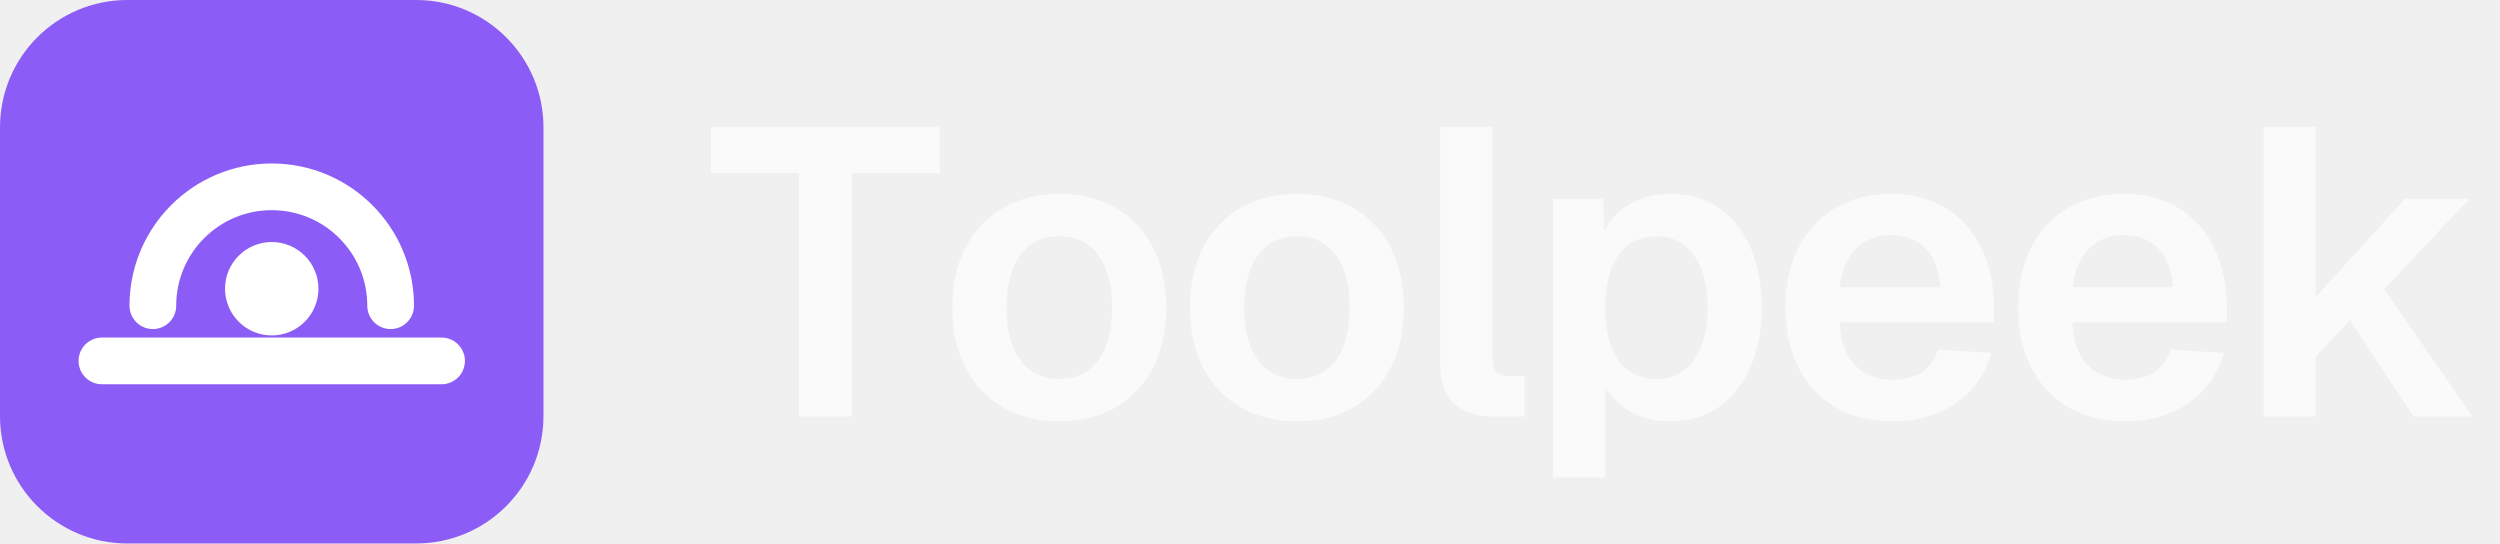
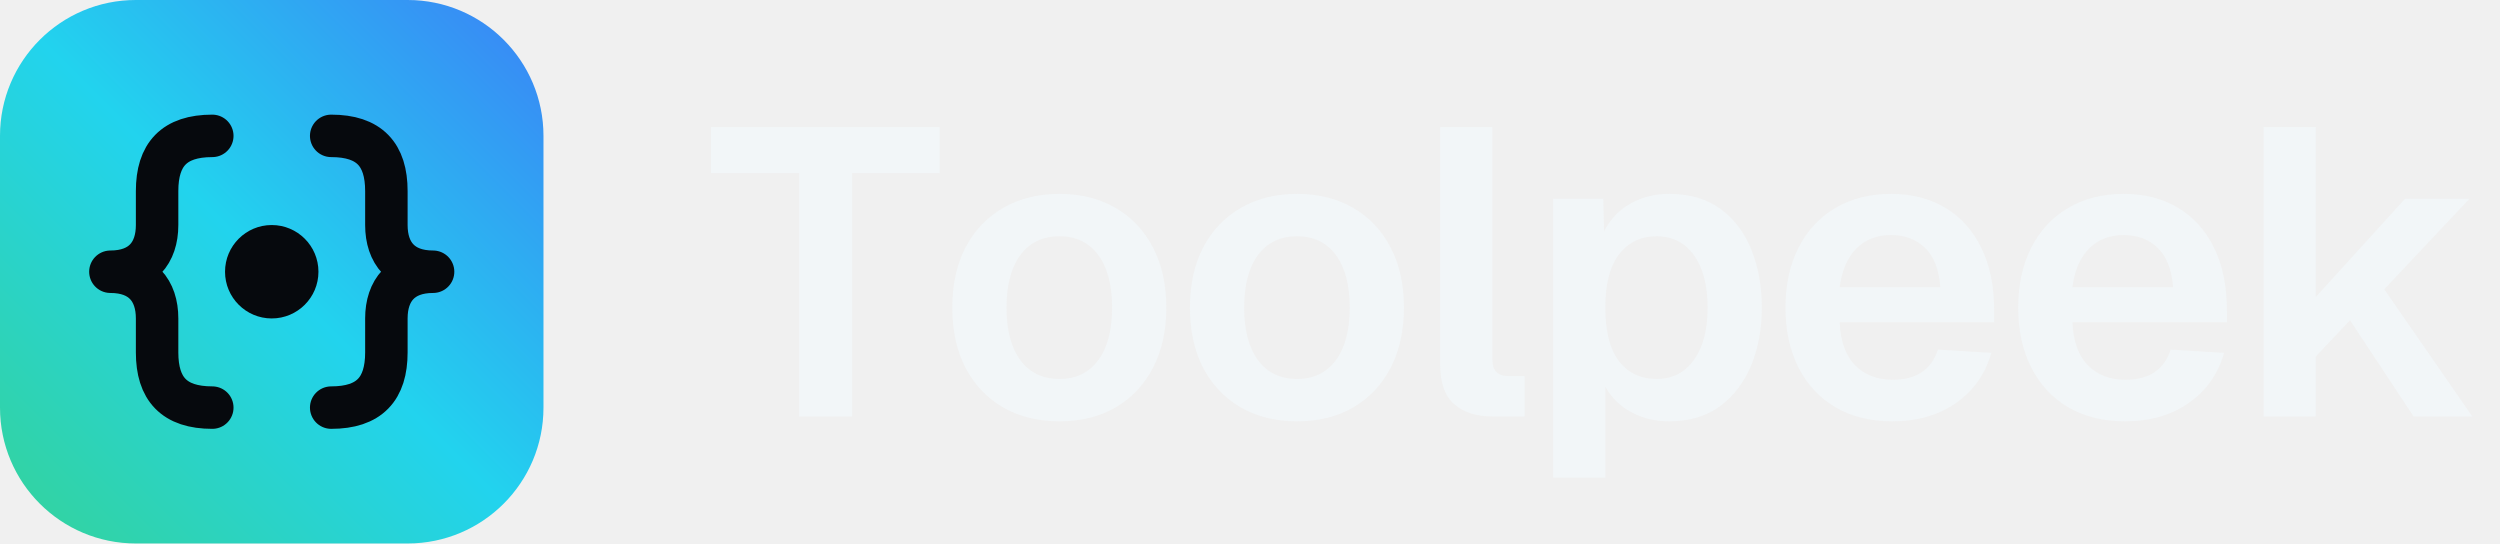
<svg xmlns="http://www.w3.org/2000/svg" viewBox="0 0 184 40" role="img" aria-label="Toolpeek">
  <g transform="scale(.625)">
-     <rect width="64" height="64" rx="15" fill="#8B5CF6" />
-     <path d="M18 36a14 14 0 0 1 28 0" fill="none" stroke="#fff" stroke-width="5.5" stroke-linecap="round" />
-     <circle cx="32" cy="34" r="5.5" fill="#fff" />
-     <path d="M12 42.5h40" stroke="#fff" stroke-width="5.5" stroke-linecap="round" />
+     <defs>
+       <linearGradient id="tp-aurora-d" x1="0" y1="64" x2="64" y2="0" gradientUnits="userSpaceOnUse">
+         <stop offset="0" stop-color="#34D399" />
+         <stop offset=".5" stop-color="#22D3EE" />
+         <stop offset="1" stop-color="#3B82F6" />
+       </linearGradient>
+     </defs>
+     <rect width="64" height="64" rx="16" fill="url(#tp-aurora-d)" />
+     <path d="M25 16c-4.5 0-6.5 2.2-6.5 6.5v4c0 3.3-1.8 5.5-5.5 5.5 3.7 0 5.5 2.2 5.5 5.5v4c0 4.3 2 6.5 6.5 6.5M39 16c4.5 0 6.5 2.2 6.5 6.5v4c0 3.3 1.8 5.5 5.5 5.5-3.7 0-5.5 2.2-5.5 5.5v4c0 4.3-2 6.5-6.5 6.5" fill="none" stroke="#06090D" stroke-width="5" stroke-linecap="round" stroke-linejoin="round" />
+     <circle cx="32" cy="32" r="5.5" fill="#06090D" />
  </g>
-   <path transform="translate(52 30.65)" fill="#FAFAFA" d="M10.71 0L6.81 0L6.81-17.91L0.33-17.91L0.33-21.30L17.16-21.30L17.16-17.91L10.71-17.91L10.71 0ZM25.98 0.36L25.98 0.36Q23.61 0.36 21.82-0.67Q20.04-1.71 19.06-3.58Q18.09-5.46 18.09-8.01L18.09-8.01Q18.09-10.56 19.06-12.43Q20.04-14.31 21.82-15.34Q23.61-16.38 25.98-16.38L25.98-16.38Q28.35-16.38 30.12-15.34Q31.89-14.31 32.86-12.43Q33.84-10.56 33.84-8.01L33.84-8.01Q33.84-5.46 32.86-3.58Q31.89-1.71 30.12-0.67Q28.35 0.36 25.98 0.36ZM25.98-2.76L25.98-2.76Q27.81-2.76 28.83-4.14Q29.85-5.52 29.85-8.01L29.85-8.01Q29.85-10.50 28.83-11.88Q27.81-13.26 25.98-13.26L25.98-13.26Q24.12-13.26 23.10-11.88Q22.08-10.50 22.08-8.01L22.08-8.01Q22.08-5.52 23.10-4.14Q24.12-2.76 25.98-2.76ZM43.47 0.36L43.47 0.36Q41.10 0.36 39.31-0.67Q37.53-1.71 36.55-3.58Q35.58-5.46 35.58-8.01L35.58-8.01Q35.58-10.56 36.55-12.43Q37.53-14.31 39.31-15.34Q41.10-16.38 43.47-16.38L43.47-16.38Q45.84-16.38 47.61-15.34Q49.38-14.31 50.35-12.43Q51.33-10.56 51.33-8.01L51.33-8.01Q51.33-5.46 50.35-3.58Q49.38-1.71 47.61-0.67Q45.84 0.36 43.47 0.36ZM43.47-2.76L43.47-2.76Q45.30-2.76 46.32-4.14Q47.34-5.52 47.34-8.01L47.34-8.01Q47.34-10.50 46.32-11.88Q45.30-13.26 43.47-13.26L43.47-13.26Q41.61-13.26 40.59-11.88Q39.57-10.50 39.57-8.01L39.57-8.01Q39.57-5.52 40.59-4.14Q41.61-2.76 43.47-2.76ZM60.21 0L57.84 0Q56.07 0 55.03-0.90Q54.00-1.80 54.00-3.78L54.00-3.78L54.00-21.30L57.84-21.30L57.84-4.17Q57.84-2.97 59.04-2.97L59.04-2.97L60.21-2.97L60.21 0ZM66.15 4.50L62.31 4.50L62.31-16.02L66-16.02L66.06-13.62Q66.75-14.97 68.01-15.67Q69.27-16.38 70.86-16.38L70.86-16.38Q73.14-16.38 74.66-15.25Q76.17-14.13 76.92-12.22Q77.67-10.32 77.67-8.01L77.67-8.01Q77.67-5.70 76.91-3.81Q76.14-1.92 74.63-0.78Q73.11 0.36 70.83 0.36L70.83 0.36Q69.30 0.36 68.05-0.32Q66.81-0.99 66.15-2.19L66.15-2.19L66.15 4.50ZM69.93-2.76L69.93-2.76Q71.67-2.76 72.67-4.16Q73.68-5.55 73.68-8.01L73.68-8.01Q73.68-10.47 72.67-11.87Q71.67-13.26 69.93-13.26L69.93-13.26Q68.19-13.26 67.17-11.94Q66.15-10.62 66.15-8.01L66.15-8.01Q66.15-5.40 67.15-4.08Q68.16-2.76 69.93-2.76ZM87.27 0.36L87.27 0.36Q84.87 0.36 83.10-0.67Q81.33-1.71 80.37-3.60Q79.41-5.49 79.41-8.01L79.41-8.01Q79.41-10.53 80.37-12.42Q81.33-14.31 83.08-15.34Q84.84-16.38 87.18-16.38L87.18-16.38Q89.46-16.38 91.17-15.36Q92.88-14.34 93.82-12.42Q94.77-10.50 94.77-7.80L94.77-7.80L94.77-6.93L83.40-6.93Q83.49-4.83 84.54-3.76Q85.59-2.70 87.30-2.70L87.30-2.70Q89.91-2.70 90.63-4.92L90.63-4.92L94.56-4.68Q93.90-2.34 91.96-0.99Q90.03 0.36 87.27 0.36ZM83.40-9.51L83.40-9.51L90.81-9.51Q90.66-11.46 89.69-12.40Q88.71-13.35 87.18-13.35L87.18-13.35Q85.62-13.35 84.63-12.36Q83.64-11.37 83.40-9.51ZM104.40 0.36L104.40 0.36Q102.00 0.36 100.23-0.67Q98.46-1.71 97.50-3.60Q96.54-5.49 96.54-8.01L96.54-8.01Q96.54-10.53 97.50-12.42Q98.46-14.31 100.21-15.34Q101.97-16.38 104.31-16.38L104.31-16.38Q106.59-16.38 108.30-15.36Q110.01-14.34 110.95-12.42Q111.90-10.50 111.90-7.80L111.90-7.80L111.90-6.93L100.53-6.93Q100.62-4.83 101.67-3.76Q102.72-2.70 104.43-2.70L104.43-2.70Q107.04-2.70 107.76-4.92L107.76-4.92L111.69-4.68Q111.03-2.34 109.09-0.99Q107.16 0.36 104.40 0.36ZM100.53-9.51L100.53-9.51L107.94-9.51Q107.79-11.46 106.81-12.40Q105.84-13.35 104.31-13.35L104.31-13.35Q102.75-13.35 101.76-12.36Q100.77-11.37 100.53-9.51ZM118.44 0L114.60 0L114.60-21.30L118.44-21.30L118.44-8.79L125.01-16.02L129.75-16.02L123.48-9.36L129.96 0L125.64 0L120.96-7.08L118.44-4.41L118.44 0Z" />
+   <path transform="translate(52 30.65)" fill="#F2F6F8" d="M10.71 0L6.81 0L6.81-17.91L0.33-17.91L0.33-21.30L17.16-21.30L17.16-17.91L10.71-17.91L10.71 0ZM25.98 0.36L25.98 0.36Q23.61 0.36 21.82-0.67Q20.04-1.71 19.06-3.58Q18.09-5.46 18.09-8.01L18.09-8.01Q18.09-10.56 19.06-12.43Q20.04-14.31 21.82-15.34Q23.61-16.38 25.98-16.38L25.98-16.38Q28.35-16.38 30.12-15.34Q31.89-14.31 32.86-12.43Q33.84-10.56 33.84-8.01L33.84-8.01Q33.84-5.46 32.86-3.58Q31.89-1.71 30.12-0.67Q28.35 0.36 25.98 0.36ZM25.98-2.76L25.98-2.76Q27.81-2.76 28.83-4.14Q29.85-5.52 29.85-8.01L29.85-8.01Q29.85-10.50 28.83-11.88Q27.81-13.26 25.98-13.26L25.98-13.26Q24.12-13.26 23.10-11.88Q22.08-10.50 22.08-8.01L22.08-8.01Q22.08-5.52 23.10-4.14Q24.12-2.76 25.98-2.76ZM43.47 0.36L43.47 0.36Q41.10 0.36 39.31-0.67Q37.53-1.71 36.55-3.58Q35.58-5.46 35.58-8.01L35.58-8.01Q35.58-10.56 36.55-12.43Q37.53-14.31 39.31-15.34Q41.10-16.38 43.47-16.38L43.47-16.38Q45.84-16.38 47.61-15.34Q49.38-14.31 50.35-12.43Q51.33-10.56 51.33-8.01L51.33-8.01Q51.33-5.46 50.35-3.58Q49.38-1.71 47.61-0.67Q45.84 0.36 43.47 0.36ZM43.47-2.76L43.47-2.76Q45.30-2.76 46.32-4.14Q47.34-5.52 47.34-8.01L47.34-8.01Q47.34-10.50 46.32-11.88Q45.30-13.26 43.47-13.26L43.47-13.26Q41.61-13.26 40.59-11.88Q39.57-10.50 39.57-8.01L39.57-8.01Q39.57-5.52 40.59-4.14Q41.61-2.76 43.47-2.76ZM60.21 0L57.84 0Q56.07 0 55.03-0.90Q54.00-1.80 54.00-3.78L54.00-3.78L54.00-21.30L57.84-21.30L57.84-4.17Q57.84-2.97 59.04-2.97L59.04-2.97L60.21-2.97L60.21 0ZM66.15 4.50L62.31 4.50L62.31-16.02L66-16.02L66.06-13.62Q66.75-14.97 68.01-15.67Q69.27-16.38 70.86-16.38L70.86-16.38Q73.14-16.38 74.66-15.25Q76.17-14.13 76.92-12.22Q77.67-10.32 77.67-8.01L77.67-8.01Q77.67-5.70 76.91-3.81Q76.14-1.92 74.63-0.78Q73.11 0.36 70.83 0.36L70.83 0.36Q69.30 0.36 68.05-0.32Q66.81-0.99 66.15-2.19L66.15-2.19L66.15 4.50ZM69.93-2.76L69.93-2.76Q71.67-2.76 72.67-4.16Q73.68-5.55 73.68-8.01L73.68-8.01Q73.68-10.47 72.67-11.87Q71.67-13.26 69.93-13.26L69.93-13.26Q68.19-13.26 67.17-11.94Q66.15-10.62 66.15-8.01L66.15-8.01Q66.15-5.40 67.15-4.08Q68.16-2.76 69.93-2.76ZM87.27 0.36L87.27 0.36Q84.87 0.36 83.10-0.67Q81.33-1.71 80.37-3.60Q79.41-5.49 79.41-8.01L79.41-8.01Q79.41-10.53 80.37-12.42Q81.33-14.31 83.08-15.34Q84.84-16.38 87.18-16.38L87.18-16.38Q89.46-16.38 91.17-15.36Q92.88-14.34 93.82-12.42Q94.77-10.50 94.77-7.80L94.77-7.80L94.77-6.93L83.40-6.93Q83.49-4.83 84.54-3.76Q85.59-2.70 87.30-2.70L87.30-2.70Q89.91-2.70 90.63-4.92L90.63-4.92L94.56-4.68Q93.90-2.34 91.96-0.99Q90.03 0.36 87.27 0.36ZM83.40-9.51L83.40-9.51L90.81-9.51Q90.66-11.46 89.69-12.40Q88.71-13.35 87.18-13.35L87.18-13.35Q85.62-13.35 84.63-12.36Q83.64-11.37 83.40-9.51ZM104.40 0.36L104.40 0.36Q102.00 0.36 100.23-0.67Q98.46-1.71 97.50-3.60Q96.54-5.49 96.54-8.01L96.54-8.01Q96.54-10.53 97.50-12.42Q98.46-14.31 100.21-15.34Q101.97-16.38 104.31-16.38L104.31-16.38Q106.59-16.38 108.30-15.36Q110.01-14.34 110.95-12.42Q111.90-10.50 111.90-7.80L111.90-7.80L111.90-6.93L100.53-6.93Q100.62-4.83 101.67-3.76Q102.72-2.70 104.43-2.70L104.43-2.70Q107.04-2.70 107.76-4.92L107.76-4.92L111.69-4.68Q111.03-2.34 109.09-0.99Q107.16 0.36 104.40 0.36ZM100.53-9.51L100.53-9.51L107.94-9.51Q107.79-11.46 106.81-12.40Q105.84-13.35 104.31-13.35L104.31-13.35Q102.75-13.35 101.76-12.36Q100.77-11.37 100.53-9.51ZM118.44 0L114.60 0L114.60-21.30L118.44-21.30L118.44-8.79L125.01-16.02L129.75-16.02L123.48-9.36L129.96 0L125.64 0L120.96-7.08L118.44-4.41L118.44 0Z" />
</svg>
